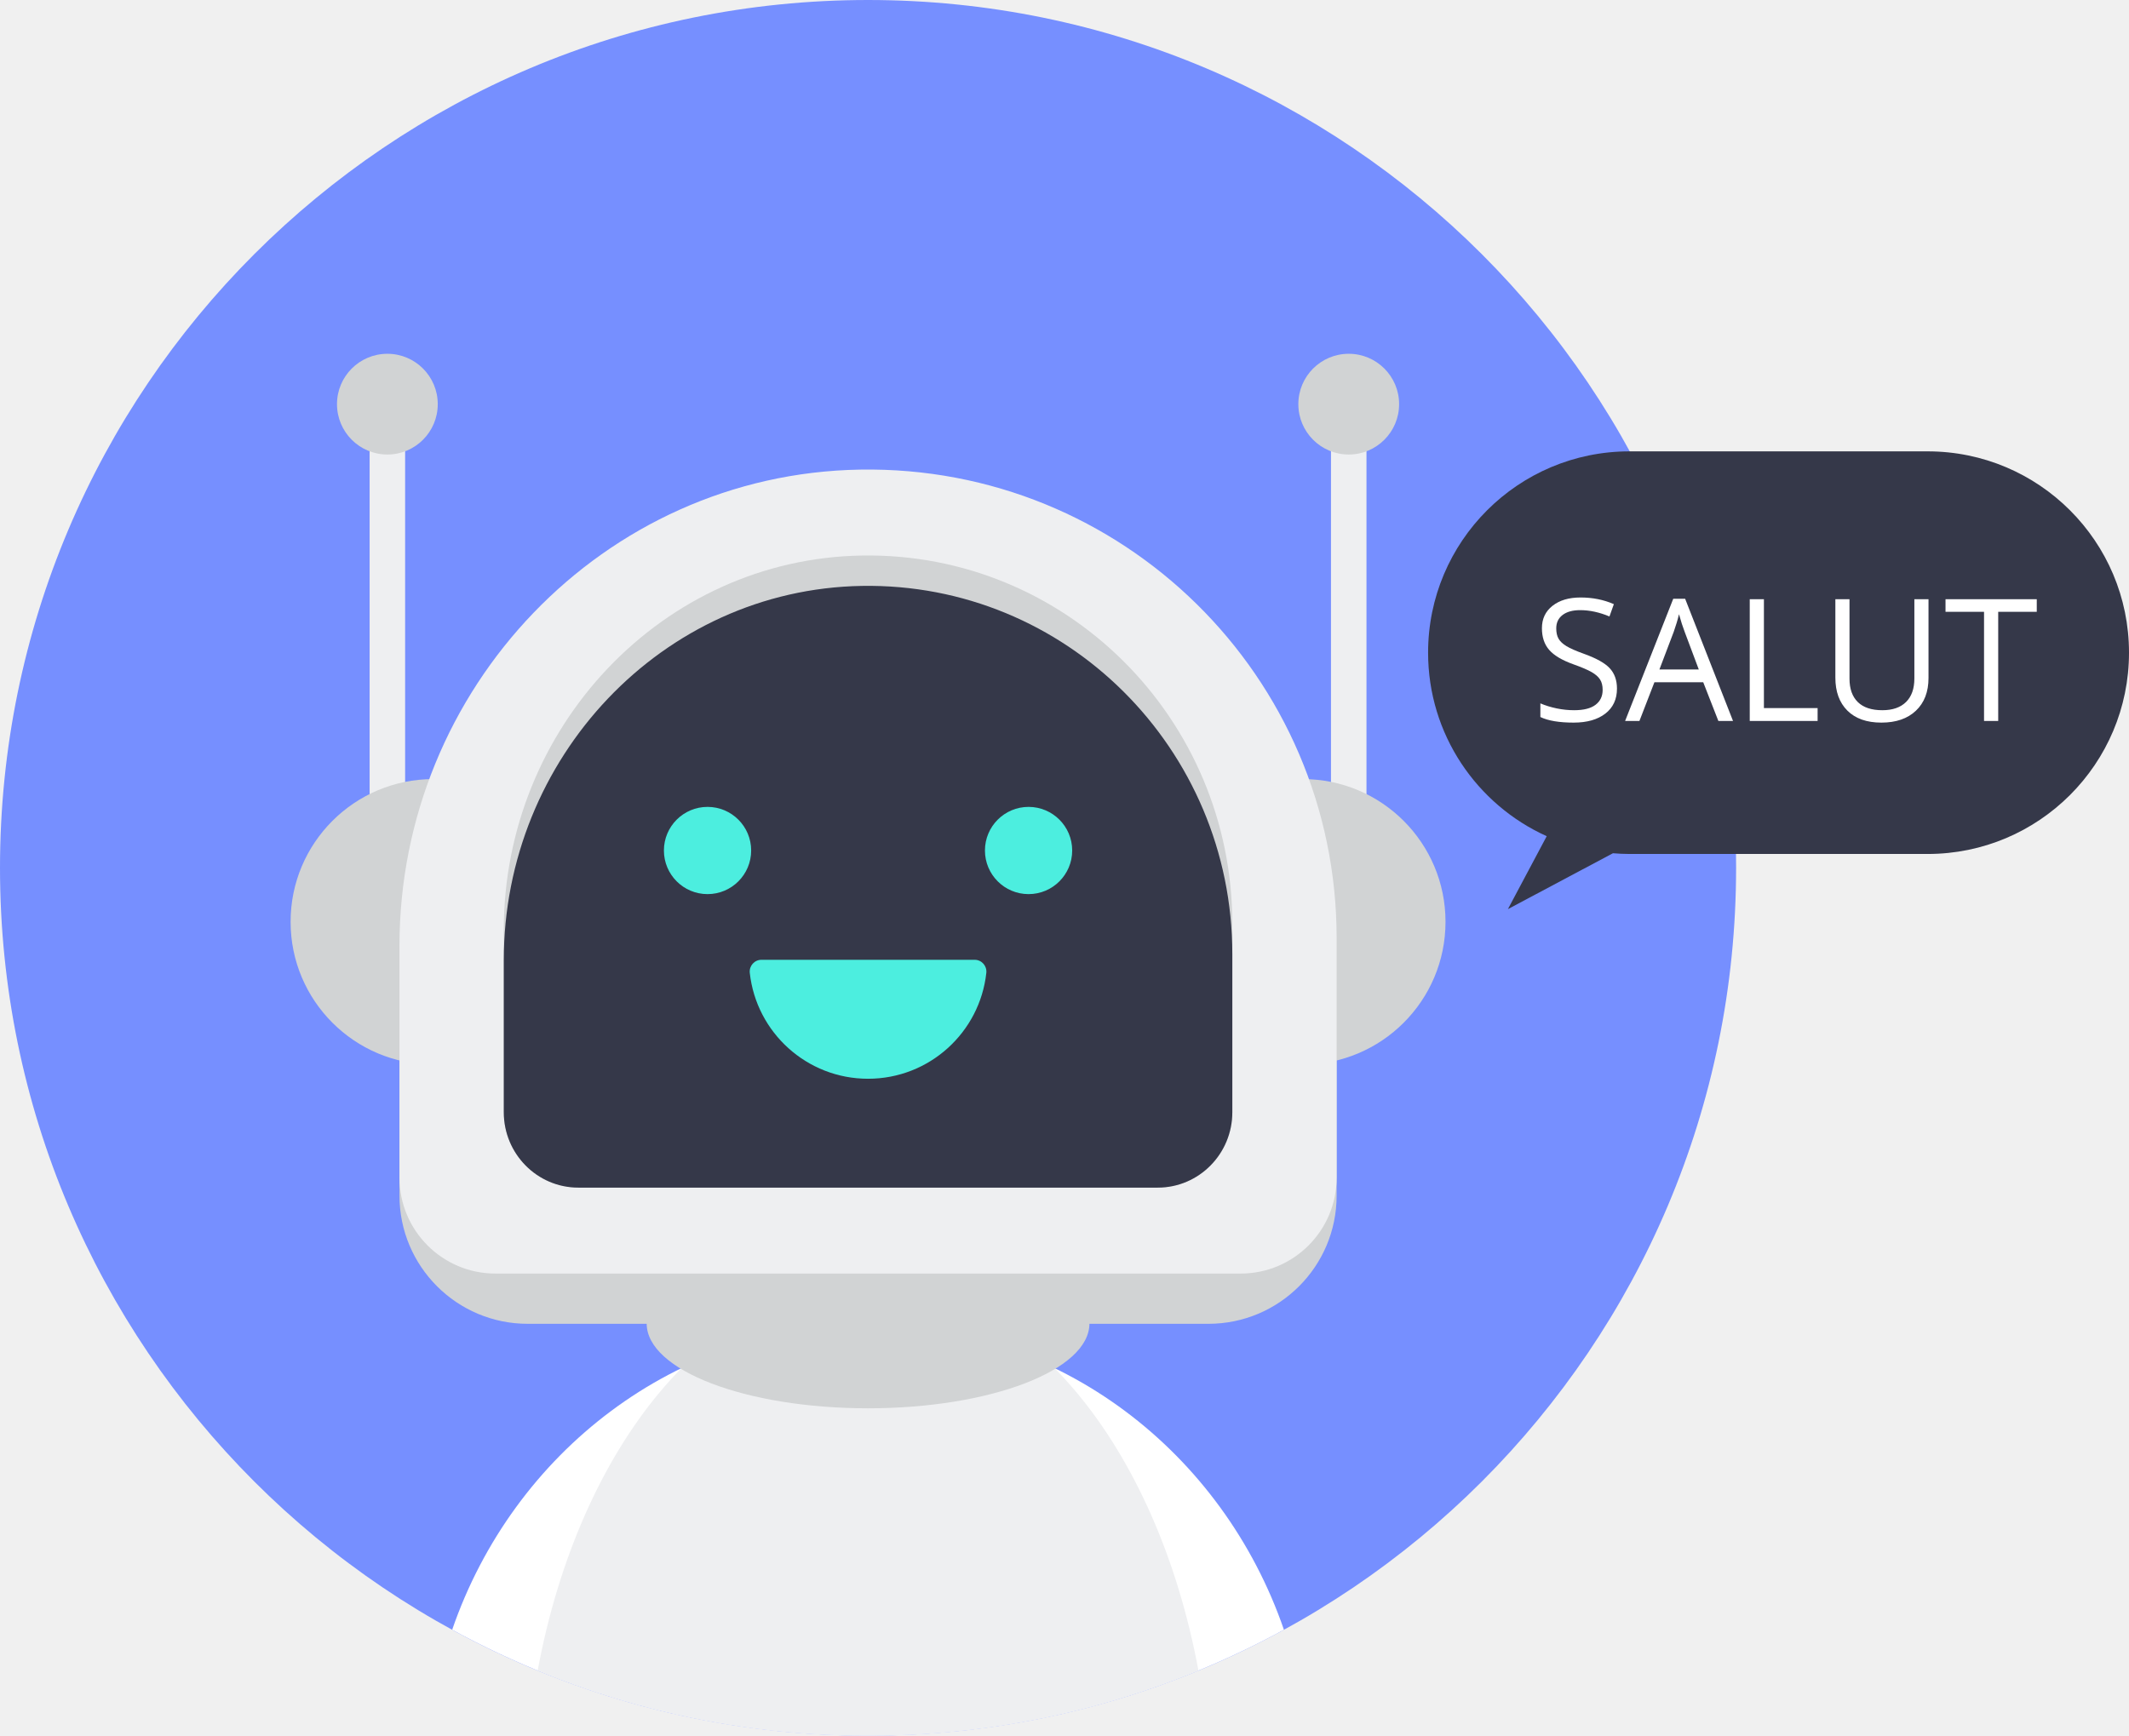
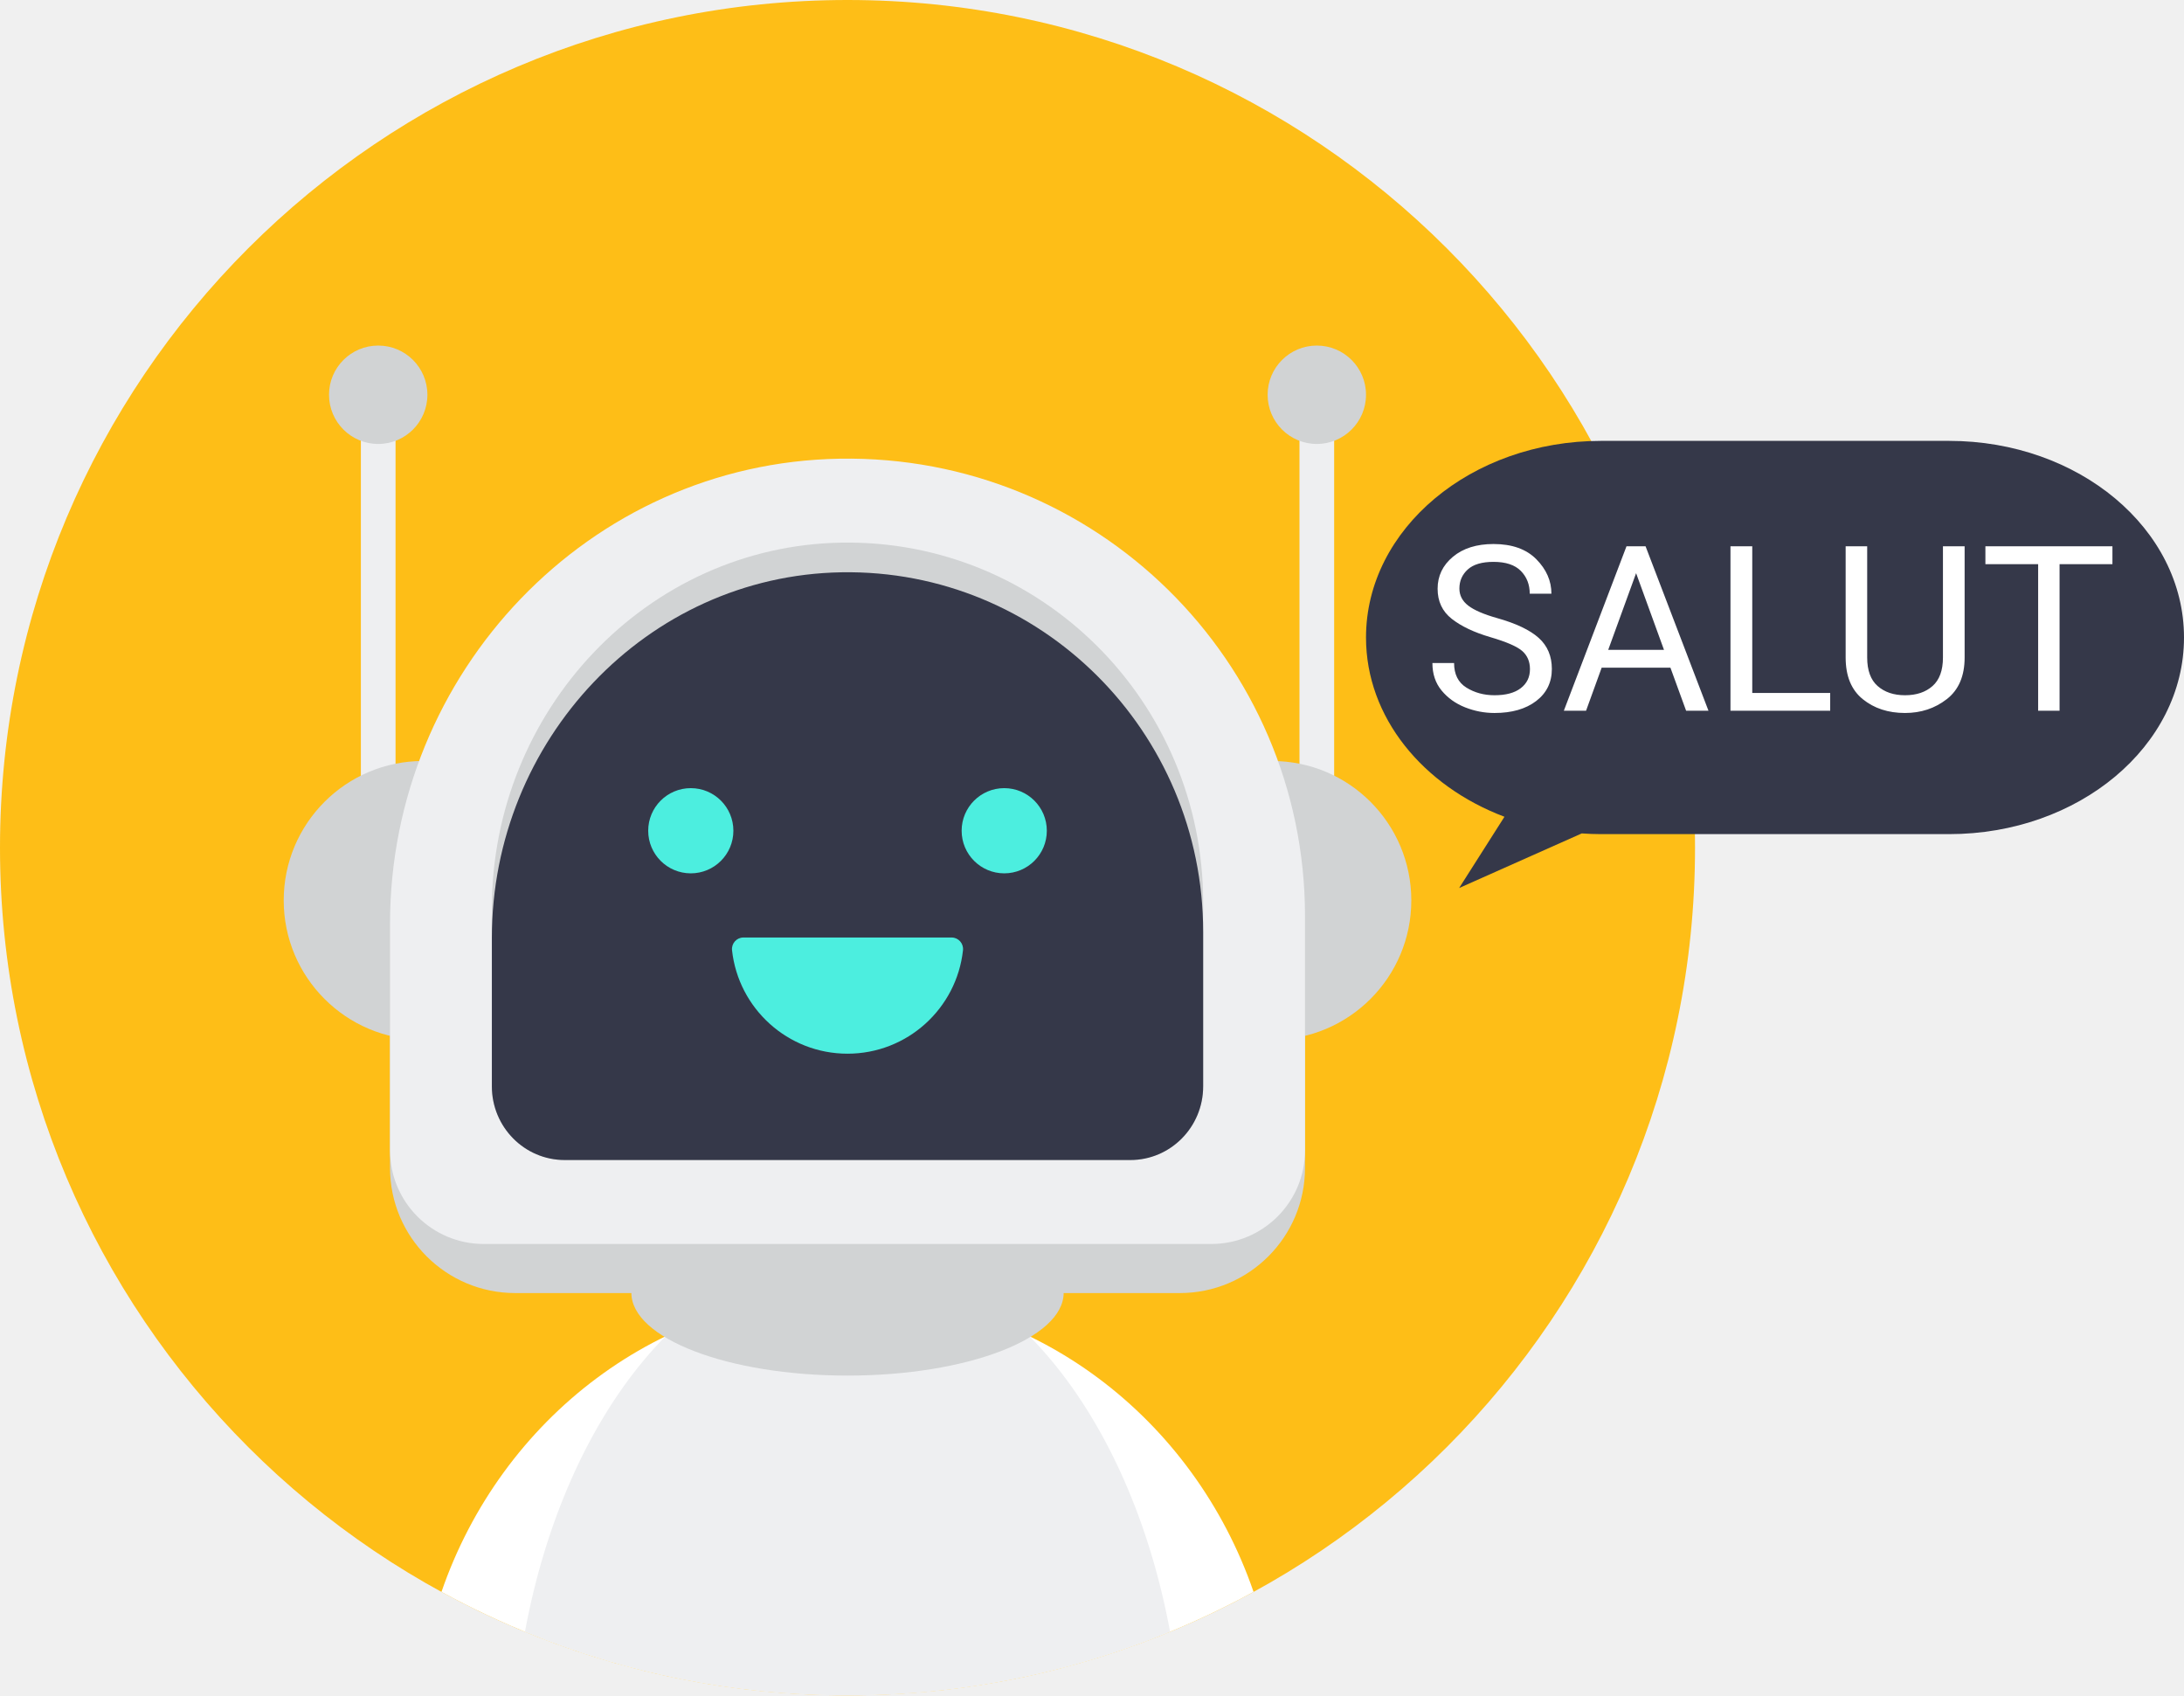
- <svg xmlns="http://www.w3.org/2000/svg" style="isolation:isolate" viewBox="233.469 233.469 898.961 733.061" width="898.961pt" height="733.061pt">
+ <svg xmlns="http://www.w3.org/2000/svg" style="isolation:isolate" viewBox="233.469 233.469 944.531 733.061" width="944.531pt" height="733.061pt">
  <g>
-     <path d=" M 966.53 600 C 966.53 802.43 802.43 966.53 600 966.53 C 397.571 966.53 233.469 802.43 233.469 600 C 233.469 397.571 397.571 233.469 600 233.469 C 802.43 233.469 966.53 397.571 966.53 600 Z " fill-rule="evenodd" fill="rgb(118,143,255)" />
+     <path d=" M 966.53 600 C 966.53 802.43 802.43 966.53 600 966.53 C 397.571 966.53 233.469 802.43 233.469 600 C 233.469 397.571 397.571 233.469 600 233.469 C 802.43 233.469 966.53 397.571 966.53 600 Z " fill-rule="evenodd" fill="rgb(254,190,23)" />
    <path d=" M 600 793.192 C 519.074 793.192 450.198 846.828 424.394 921.792 C 476.542 950.31 536.375 966.53 600 966.53 C 663.626 966.53 723.459 950.31 775.605 921.792 C 749.803 846.828 680.926 793.192 600 793.192 Z " fill="rgb(255,255,255)" />
    <path d=" M 600 774.954 C 533.875 774.954 478.078 844.232 460.498 939.021 C 503.502 956.736 550.604 966.53 600 966.53 C 649.396 966.53 696.498 956.736 739.502 939.021 C 721.922 844.233 666.124 774.954 600 774.954 Z " fill="rgb(238,239,241)" />
    <path d=" M 600 756.628 C 548.373 756.628 506.521 772.663 506.521 792.443 C 506.521 812.224 548.373 828.259 600 828.259 C 651.627 828.259 693.479 812.224 693.479 792.443 C 693.479 772.663 651.627 756.628 600 756.628 Z " fill="rgb(209,211,212)" />
    <path d=" M 389.541 586.941 L 404.532 586.941 L 404.532 414.532 L 389.541 414.532 L 389.541 586.941 Z " fill="rgb(238,239,241)" />
    <path d=" M 795.468 586.941 L 810.46 586.941 L 810.46 414.532 L 795.468 414.532 L 795.468 586.941 Z " fill="rgb(238,239,241)" />
    <path d=" M 416.443 562.515 C 383.155 562.515 356.17 589.5 356.17 622.789 C 356.17 656.077 383.155 683.063 416.443 683.063 C 449.731 683.063 476.717 656.077 476.717 622.789 C 476.717 589.5 449.731 562.515 416.443 562.515 Z " fill="rgb(209,211,212)" />
    <path d=" M 783.557 562.515 C 750.269 562.515 723.283 589.5 723.283 622.789 C 723.283 656.077 750.269 683.063 783.557 683.063 C 816.845 683.063 843.83 656.077 843.83 622.789 C 843.83 589.5 816.845 562.515 783.557 562.515 Z " fill="rgb(209,211,212)" />
    <path d=" M 596.618 453.029 C 488.134 454.841 402.146 545.612 402.146 654.111 L 402.146 738.437 C 402.146 768.337 426.386 792.577 456.287 792.577 L 743.713 792.577 C 773.614 792.577 797.854 768.337 797.854 738.437 L 797.854 650.854 C 797.854 540.458 707.438 451.179 596.618 453.029 Z " fill="rgb(209,211,212)" />
    <path d=" M 596.618 431.805 C 488.134 433.617 402.146 524.388 402.146 632.887 L 402.146 730.839 C 402.146 753.214 420.285 771.353 442.66 771.353 L 757.34 771.353 C 779.715 771.353 797.854 753.214 797.854 730.839 L 797.854 629.631 C 797.854 519.234 707.438 429.955 596.618 431.805 Z " fill="rgb(238,239,241)" />
    <path d=" M 597.371 468.098 C 513.036 469.522 446.189 540.888 446.189 626.19 L 446.189 703.201 C 446.189 720.793 460.29 735.054 477.685 735.054 L 722.315 735.054 C 739.71 735.054 753.811 720.793 753.811 703.201 L 753.811 623.631 C 753.811 536.835 683.521 466.643 597.371 468.098 Z " fill="rgb(209,211,212)" />
    <path d=" M 597.37 480.925 C 513.036 482.349 446.189 553.715 446.189 639.018 L 446.189 703.201 C 446.189 720.793 460.29 735.054 477.685 735.054 L 722.315 735.054 C 739.71 735.054 753.811 720.793 753.811 703.201 L 753.811 636.458 C 753.811 549.663 683.521 479.47 597.37 480.925 Z " fill="rgb(53,56,73)" />
    <path d=" M 532.223 574.255 C 522.049 574.255 513.803 582.502 513.803 592.676 C 513.803 602.849 522.049 611.096 532.223 611.096 C 542.396 611.096 550.643 602.849 550.643 592.676 C 550.643 582.502 542.396 574.255 532.223 574.255 Z " fill="rgb(76,238,223)" />
    <path d=" M 667.777 574.255 C 657.604 574.255 649.357 582.502 649.357 592.676 C 649.357 602.849 657.604 611.096 667.777 611.096 C 677.95 611.096 686.197 602.849 686.197 592.676 C 686.197 582.502 677.95 574.255 667.777 574.255 Z " fill="rgb(76,238,223)" />
    <path d=" M 645.022 638.836 L 554.977 638.836 C 552.025 638.836 549.739 641.425 550.06 644.359 C 552.81 669.508 574.12 689.076 600 689.076 C 625.88 689.076 647.19 669.508 649.94 644.359 C 650.261 641.425 647.975 638.836 645.022 638.836 Z " fill="rgb(76,238,223)" />
    <path d=" M 397.037 382.887 C 385.288 382.887 375.763 392.411 375.763 404.16 C 375.763 415.909 385.288 425.433 397.037 425.433 C 408.785 425.433 418.31 415.909 418.31 404.16 C 418.31 392.411 408.785 382.887 397.037 382.887 Z " fill="rgb(209,211,212)" />
    <path d=" M 802.964 382.887 C 791.215 382.887 781.69 392.411 781.69 404.16 C 781.69 415.909 791.215 425.433 802.964 425.433 C 814.713 425.433 824.237 415.909 824.237 404.16 C 824.237 392.411 814.713 382.887 802.964 382.887 Z " fill="rgb(209,211,212)" />
-     <path d=" M 1047.41 424.098 L 921.495 424.098 C 874.539 424.098 836.475 462.164 836.475 509.119 L 836.475 509.119 C 836.475 543.621 857.037 573.301 886.566 586.629 L 883.987 591.476 L 870.174 617.435 L 896.133 603.621 L 914.528 593.833 C 916.828 594.019 919.146 594.14 921.495 594.14 L 1047.41 594.14 C 1094.36 594.14 1132.43 556.075 1132.43 509.119 L 1132.43 509.119 C 1132.43 462.164 1094.36 424.098 1047.41 424.098 Z " fill-rule="evenodd" fill="rgb(53,56,73)" />
-     <text transform="matrix(1,0,0,1,880.15,537.957)" style="font-family:'Open Sans';font-weight:400;font-size:72px;font-style:normal;fill:#ffffff;stroke:none;">SALUT</text>
+     <path d=" M 1076.373 424.098 L 925.864 424.098 C 869.736 424.098 824.237 462.164 824.237 509.119 L 824.237 509.119 C 824.237 543.621 848.815 573.301 884.112 586.629 L 881.029 591.476 L 864.518 617.435 L 895.548 603.621 L 917.536 593.833 C 920.285 594.019 923.056 594.14 925.864 594.14 L 1076.373 594.14 C 1132.494 594.14 1178 556.075 1178 509.119 L 1178 509.119 C 1178 462.164 1132.494 424.098 1076.373 424.098 Z " fill-rule="evenodd" fill="rgb(53,56,73)" />
+     <text transform="matrix(1,0,0,1,849,540.773)" style="font-family:'Roboto';font-weight:400;font-size:100px;font-style:normal;fill:#ffffff;stroke:none;">SALUT</text>
  </g>
</svg>
